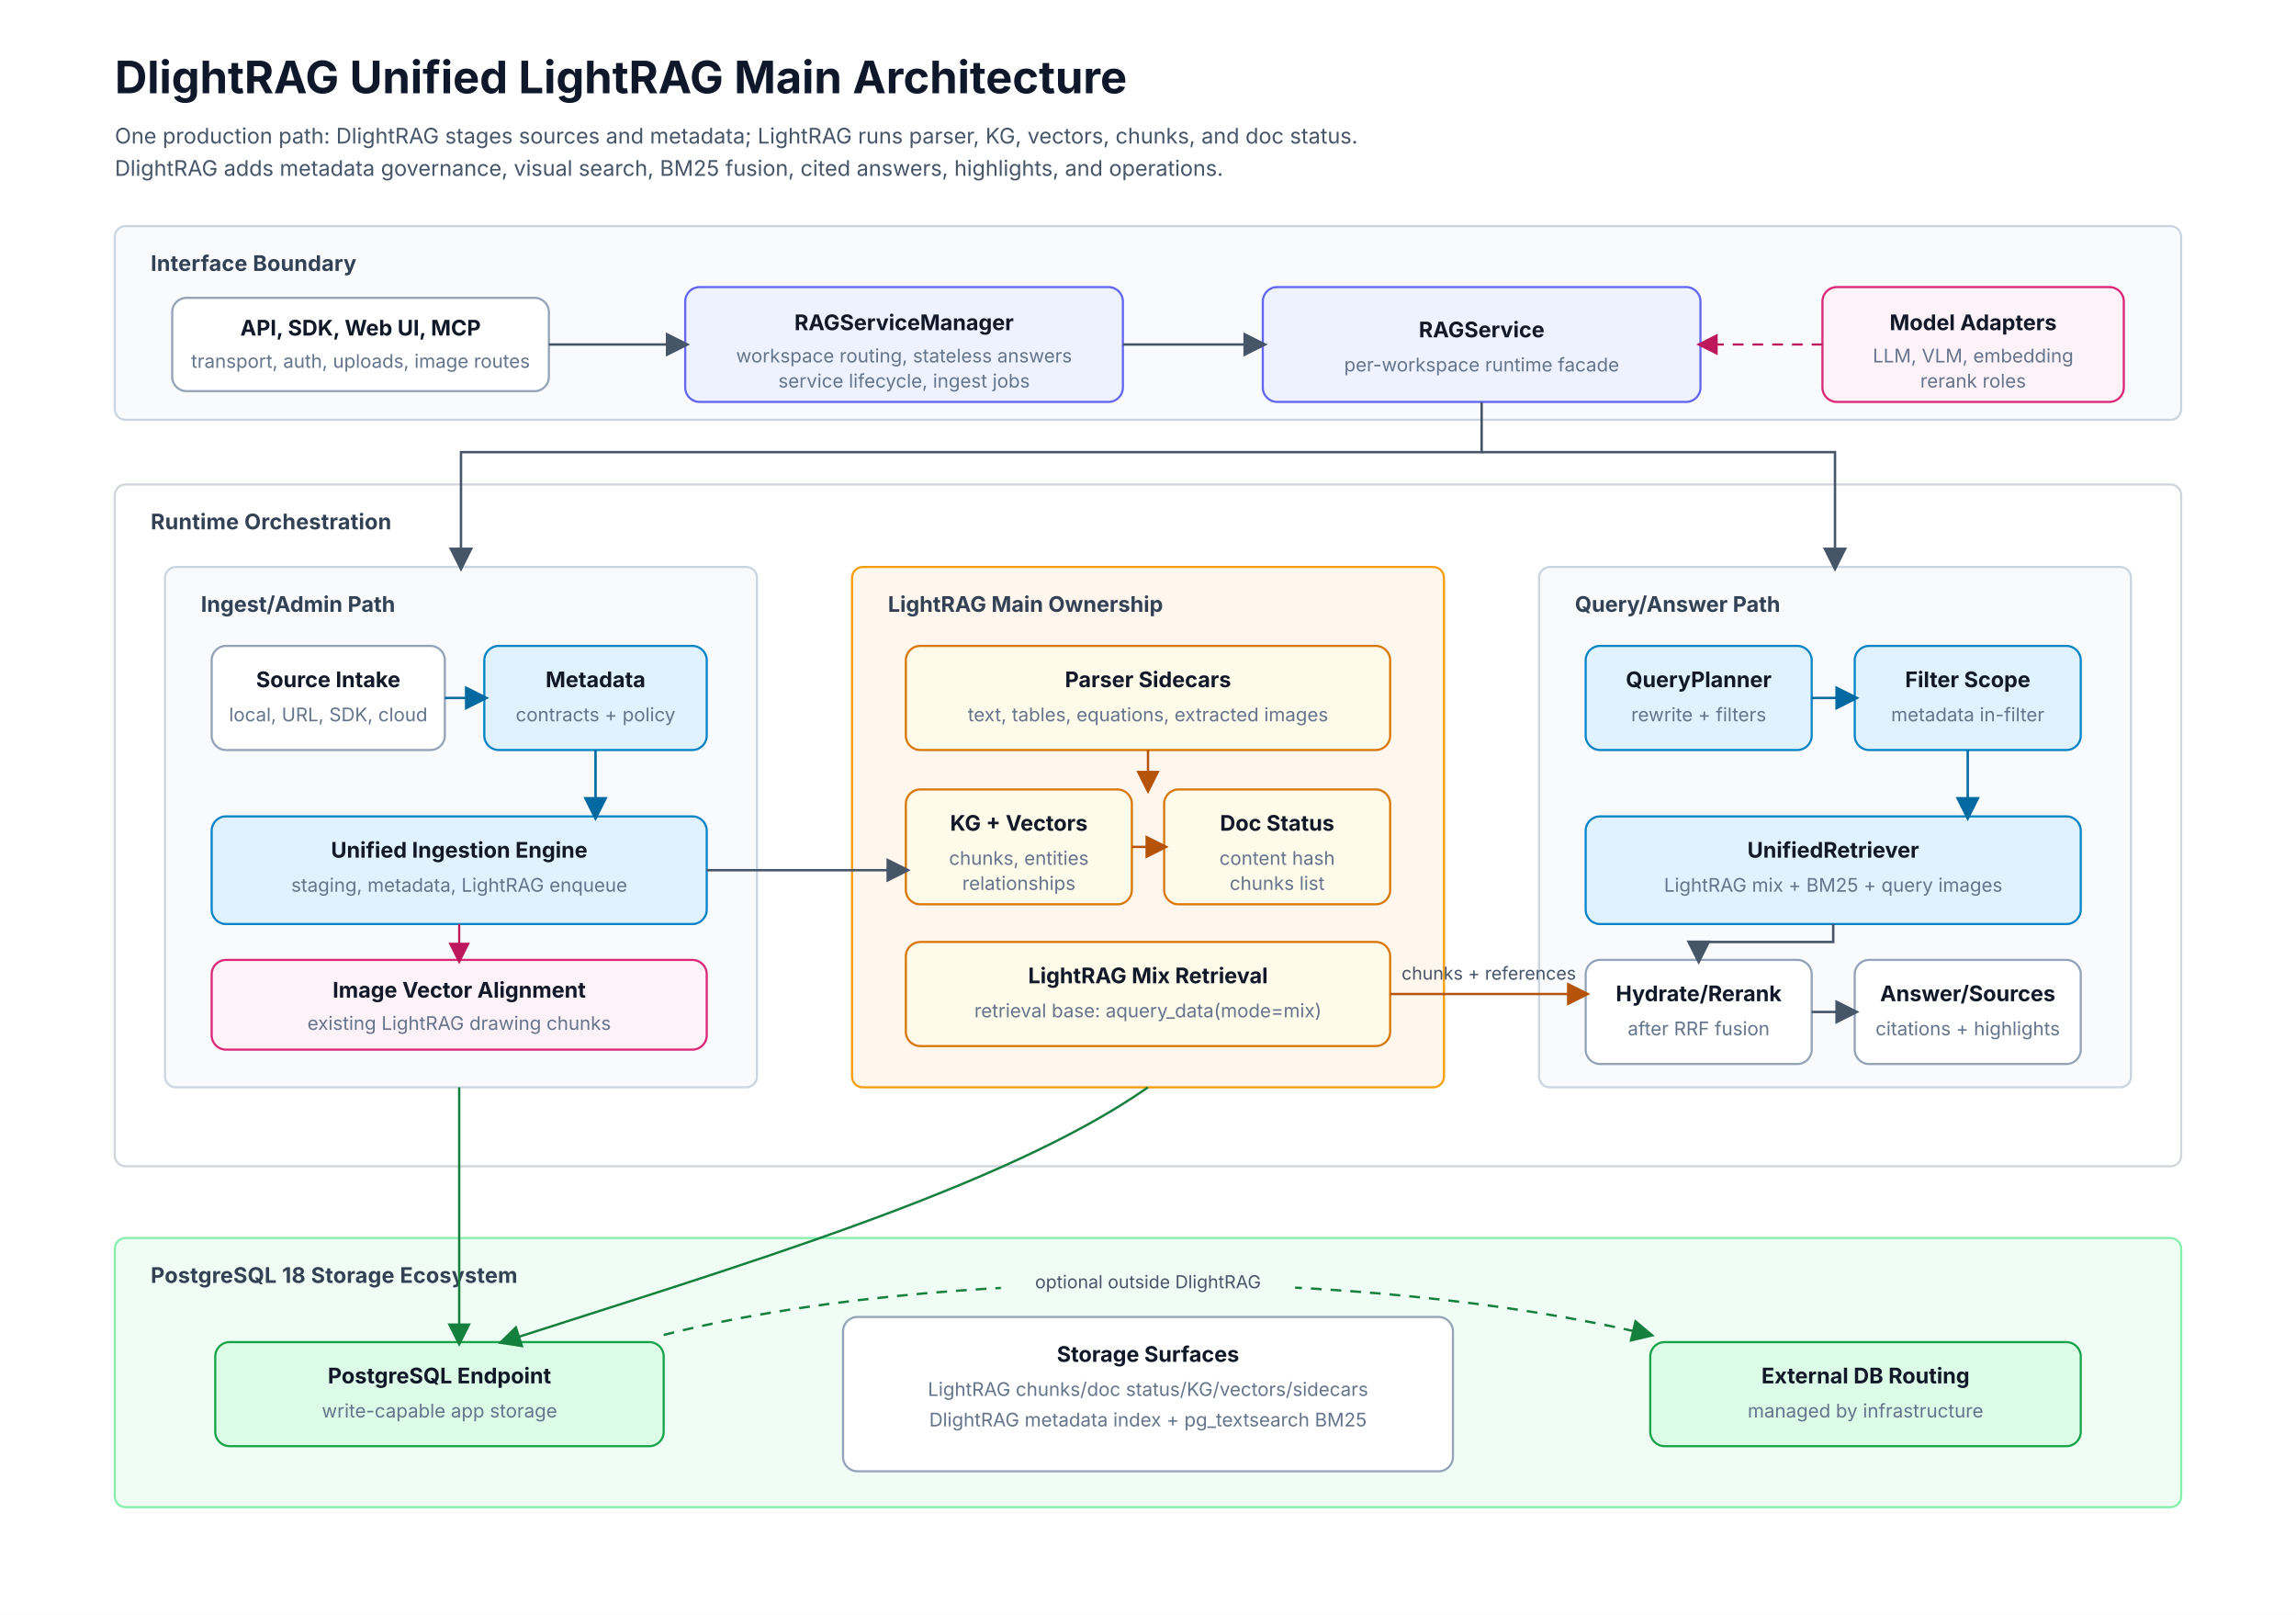
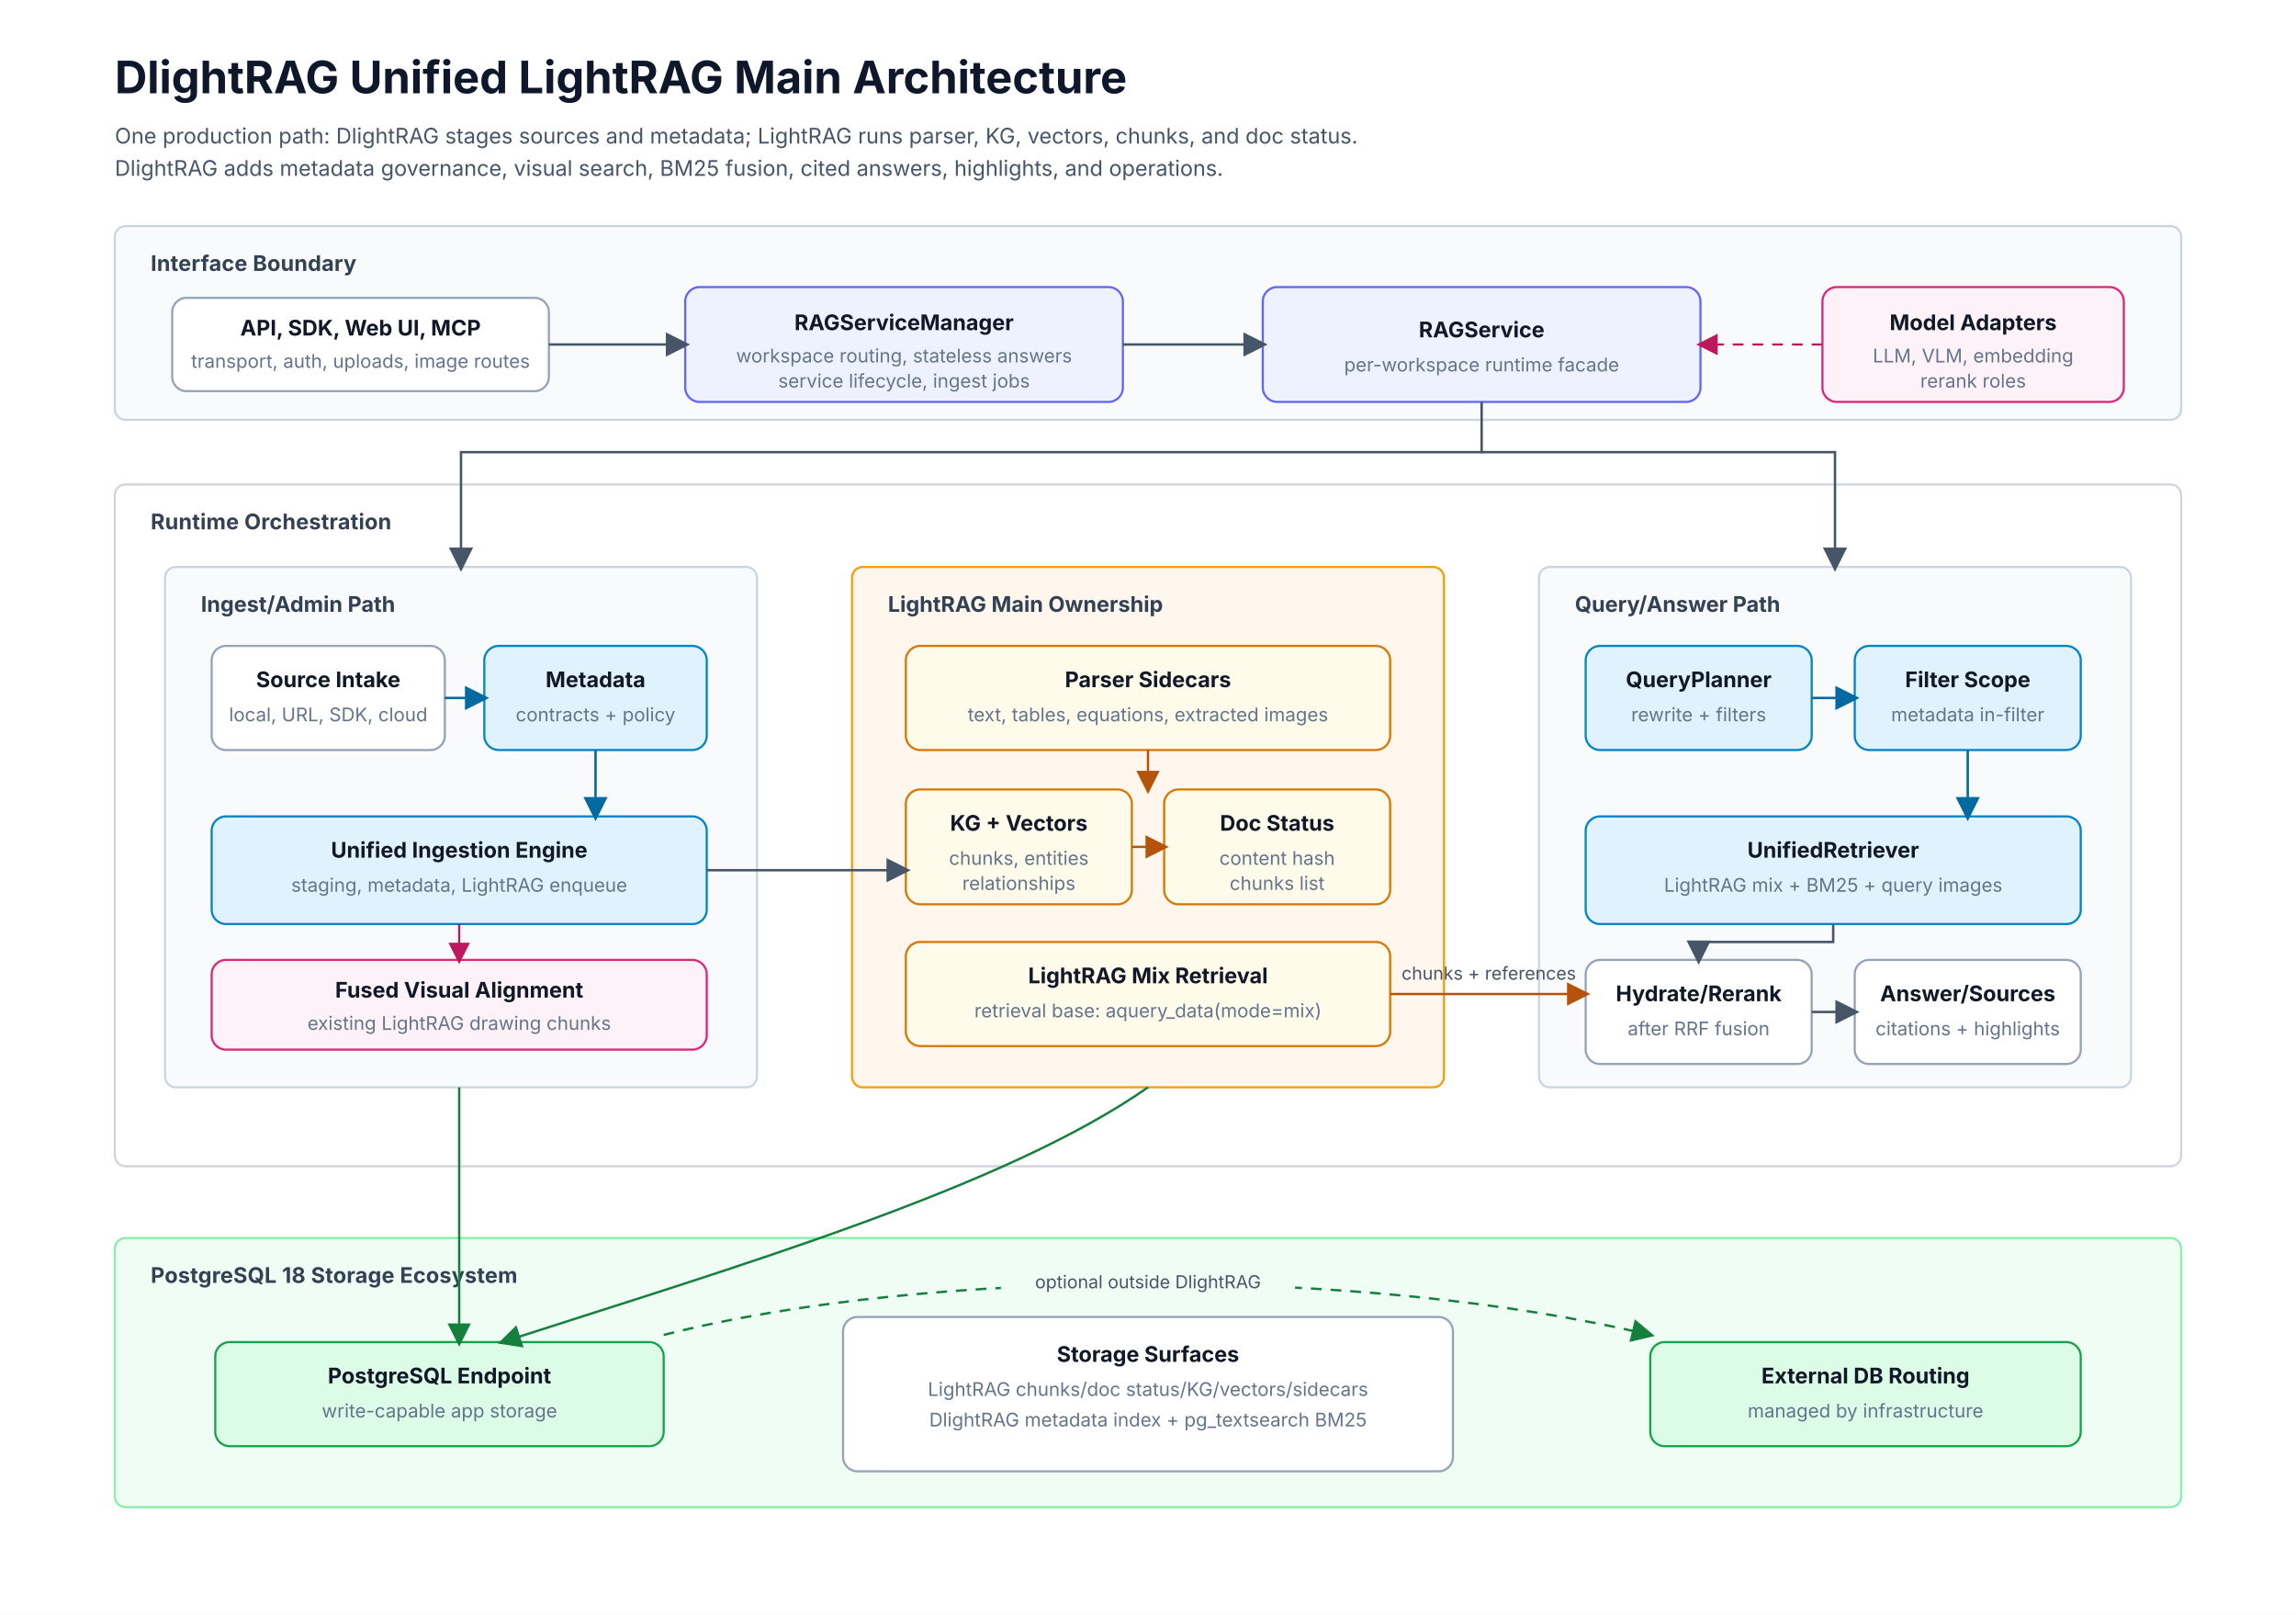
<svg xmlns="http://www.w3.org/2000/svg" viewBox="0 0 1280 900" role="img" aria-labelledby="title desc">
  <defs>
    <marker id="arrow" markerWidth="10" markerHeight="10" refX="8" refY="5" orient="auto" markerUnits="strokeWidth">
      <path d="M 0 0 L 10 5 L 0 10 z" fill="#475569" />
    </marker>
    <marker id="arrow-blue" markerWidth="10" markerHeight="10" refX="8" refY="5" orient="auto" markerUnits="strokeWidth">
      <path d="M 0 0 L 10 5 L 0 10 z" fill="#0369a1" />
    </marker>
    <marker id="arrow-orange" markerWidth="10" markerHeight="10" refX="8" refY="5" orient="auto" markerUnits="strokeWidth">
      <path d="M 0 0 L 10 5 L 0 10 z" fill="#b45309" />
    </marker>
    <marker id="arrow-green" markerWidth="10" markerHeight="10" refX="8" refY="5" orient="auto" markerUnits="strokeWidth">
      <path d="M 0 0 L 10 5 L 0 10 z" fill="#15803d" />
    </marker>
    <marker id="arrow-pink" markerWidth="10" markerHeight="10" refX="8" refY="5" orient="auto" markerUnits="strokeWidth">
      <path d="M 0 0 L 10 5 L 0 10 z" fill="#be185d" />
    </marker>
    <style>
      .bg { fill: #ffffff; }
      .title { font: 700 25px Inter, ui-sans-serif, system-ui, -apple-system, BlinkMacSystemFont, "Segoe UI", sans-serif; fill: #0f172a; }
      .subtitle { font: 400 12px Inter, ui-sans-serif, system-ui, -apple-system, BlinkMacSystemFont, "Segoe UI", sans-serif; fill: #475569; }
      .band-title { font: 700 12px Inter, ui-sans-serif, system-ui, -apple-system, BlinkMacSystemFont, "Segoe UI", sans-serif; fill: #334155; letter-spacing: .1px; }
      .lane-title { font: 700 12px Inter, ui-sans-serif, system-ui, -apple-system, BlinkMacSystemFont, "Segoe UI", sans-serif; fill: #334155; }
      .label { font: 700 12px Inter, ui-sans-serif, system-ui, -apple-system, BlinkMacSystemFont, "Segoe UI", sans-serif; fill: #111827; }
      .small { font: 400 10.5px Inter, ui-sans-serif, system-ui, -apple-system, BlinkMacSystemFont, "Segoe UI", sans-serif; fill: #64748b; }
      .note { font: 400 10px Inter, ui-sans-serif, system-ui, -apple-system, BlinkMacSystemFont, "Segoe UI", sans-serif; fill: #475569; }
      .band { fill: #ffffff; stroke: #d1d5db; stroke-width: 1.2; rx: 6; }
      .band-soft { fill: #f8fafc; stroke: #cbd5e1; stroke-width: 1.2; rx: 6; }
      .band-orange { fill: #fff7ed; stroke: #f59e0b; stroke-width: 1.2; rx: 6; }
      .band-green { fill: #f0fdf4; stroke: #86efac; stroke-width: 1.2; rx: 6; }
      .box { fill: #ffffff; stroke: #94a3b8; stroke-width: 1.2; rx: 8; }
      .box-blue { fill: #e0f2fe; stroke: #0284c7; }
      .box-indigo { fill: #eef2ff; stroke: #6366f1; }
      .box-orange { fill: #fffbeb; stroke: #d97706; }
      .box-pink { fill: #fdf2f8; stroke: #db2777; }
      .box-green { fill: #dcfce7; stroke: #16a34a; }
      .line { fill: none; stroke: #475569; stroke-width: 1.35; marker-end: url(#arrow); }
      .line-blue { fill: none; stroke: #0369a1; stroke-width: 1.35; marker-end: url(#arrow-blue); }
      .line-orange { fill: none; stroke: #b45309; stroke-width: 1.3; marker-end: url(#arrow-orange); }
      .line-green { fill: none; stroke: #15803d; stroke-width: 1.3; marker-end: url(#arrow-green); }
      .line-pink { fill: none; stroke: #be185d; stroke-width: 1.2; marker-end: url(#arrow-pink); }
      .dash { stroke-dasharray: 6 5; }
    </style>
  </defs>
  <rect class="bg" width="1280" height="900" />
  <text class="title" x="64" y="52">DlightRAG Unified LightRAG Main Architecture</text>
  <text class="subtitle" x="64" y="80">One production path: DlightRAG stages sources and metadata; LightRAG runs parser, KG, vectors, chunks, and doc status.</text>
  <text class="subtitle" x="64" y="98">DlightRAG adds metadata governance, visual search, BM25 fusion, cited answers, highlights, and operations.</text>
  <rect class="band-soft" x="64" y="126" width="1152" height="108" />
  <text class="band-title" x="84" y="151">Interface Boundary</text>
  <rect class="box" x="96" y="166" width="210" height="52" />
  <text class="label" text-anchor="middle" x="201" y="187">API, SDK, Web UI, MCP</text>
  <text class="small" text-anchor="middle" x="201" y="205">transport, auth, uploads, image routes</text>
  <rect class="box box-indigo" x="382" y="160" width="244" height="64" />
  <text class="label" text-anchor="middle" x="504" y="184">RAGServiceManager</text>
  <text class="small" text-anchor="middle" x="504" y="202">workspace routing, stateless answers</text>
  <text class="small" text-anchor="middle" x="504" y="216">service lifecycle, ingest jobs</text>
  <rect class="box box-indigo" x="704" y="160" width="244" height="64" />
  <text class="label" text-anchor="middle" x="826" y="188">RAGService</text>
  <text class="small" text-anchor="middle" x="826" y="207">per-workspace runtime facade</text>
  <rect class="box box-pink" x="1016" y="160" width="168" height="64" />
  <text class="label" text-anchor="middle" x="1100" y="184">Model Adapters</text>
  <text class="small" text-anchor="middle" x="1100" y="202">LLM, VLM, embedding</text>
  <text class="small" text-anchor="middle" x="1100" y="216">rerank roles</text>
  <path class="line" d="M 306 192 H 382" />
  <path class="line" d="M 626 192 H 704" />
  <path class="line-pink dash" d="M 1016 192 H 948" />
  <rect class="band" x="64" y="270" width="1152" height="380" />
  <text class="band-title" x="84" y="295">Runtime Orchestration</text>
  <rect class="band-soft" x="92" y="316" width="330" height="290" />
  <text class="lane-title" x="112" y="341">Ingest/Admin Path</text>
  <rect class="box" x="118" y="360" width="130" height="58" />
  <text class="label" text-anchor="middle" x="183" y="383">Source Intake</text>
  <text class="small" text-anchor="middle" x="183" y="402">local, URL, SDK, cloud</text>
  <rect class="box box-blue" x="270" y="360" width="124" height="58" />
  <text class="label" text-anchor="middle" x="332" y="383">Metadata</text>
  <text class="small" text-anchor="middle" x="332" y="402">contracts + policy</text>
  <rect class="box box-blue" x="118" y="455" width="276" height="60" />
  <text class="label" text-anchor="middle" x="256" y="478">Unified Ingestion Engine</text>
  <text class="small" text-anchor="middle" x="256" y="497">staging, metadata, LightRAG enqueue</text>
  <rect class="box box-pink" x="118" y="535" width="276" height="50" />
-   <text class="label" text-anchor="middle" x="256" y="556">Image Vector Alignment</text>
+   <text class="label" text-anchor="middle" x="256" y="556">Fused Visual Alignment</text>
  <text class="small" text-anchor="middle" x="256" y="574">existing LightRAG drawing chunks</text>
  <path class="line-blue" d="M 248 389 H 270" />
  <path class="line-blue" d="M 332 418 V 455" />
  <path class="line-pink" d="M 256 515 V 535" />
  <rect class="band-orange" x="475" y="316" width="330" height="290" />
  <text class="lane-title" x="495" y="341" fill="#92400e">LightRAG Main Ownership</text>
  <rect class="box box-orange" x="505" y="360" width="270" height="58" />
  <text class="label" text-anchor="middle" x="640" y="383">Parser Sidecars</text>
  <text class="small" text-anchor="middle" x="640" y="402">text, tables, equations, extracted images</text>
  <rect class="box box-orange" x="505" y="440" width="126" height="64" />
  <text class="label" text-anchor="middle" x="568" y="463">KG + Vectors</text>
  <text class="small" text-anchor="middle" x="568" y="482">chunks, entities</text>
  <text class="small" text-anchor="middle" x="568" y="496">relationships</text>
  <rect class="box box-orange" x="649" y="440" width="126" height="64" />
  <text class="label" text-anchor="middle" x="712" y="463">Doc Status</text>
  <text class="small" text-anchor="middle" x="712" y="482">content hash</text>
  <text class="small" text-anchor="middle" x="712" y="496">chunks list</text>
  <rect class="box box-orange" x="505" y="525" width="270" height="58" />
  <text class="label" text-anchor="middle" x="640" y="548">LightRAG Mix Retrieval</text>
  <text class="small" text-anchor="middle" x="640" y="567">retrieval base: aquery_data(mode=mix)</text>
  <path class="line" d="M 394 485 H 505" />
  <path class="line-orange" d="M 640 418 V 440" />
  <path class="line-orange" d="M 631 472 H 649" />
  <rect class="band-soft" x="858" y="316" width="330" height="290" />
  <text class="lane-title" x="878" y="341">Query/Answer Path</text>
  <rect class="box box-blue" x="884" y="360" width="126" height="58" />
  <text class="label" text-anchor="middle" x="947" y="383">QueryPlanner</text>
  <text class="small" text-anchor="middle" x="947" y="402">rewrite + filters</text>
  <rect class="box box-blue" x="1034" y="360" width="126" height="58" />
  <text class="label" text-anchor="middle" x="1097" y="383">Filter Scope</text>
  <text class="small" text-anchor="middle" x="1097" y="402">metadata in-filter</text>
  <rect class="box box-blue" x="884" y="455" width="276" height="60" />
  <text class="label" text-anchor="middle" x="1022" y="478">UnifiedRetriever</text>
  <text class="small" text-anchor="middle" x="1022" y="497">LightRAG mix + BM25 + query images</text>
  <rect class="box" x="884" y="535" width="126" height="58" />
  <text class="label" text-anchor="middle" x="947" y="558">Hydrate/Rerank</text>
  <text class="small" text-anchor="middle" x="947" y="577">after RRF fusion</text>
  <rect class="box" x="1034" y="535" width="126" height="58" />
  <text class="label" text-anchor="middle" x="1097" y="558">Answer/Sources</text>
  <text class="small" text-anchor="middle" x="1097" y="577">citations + highlights</text>
  <path class="line-blue" d="M 1010 389 H 1034" />
  <path class="line-blue" d="M 1097 418 V 455" />
  <path class="line-orange" d="M 775 554 H 884" />
  <text class="note" text-anchor="middle" x="830" y="546" fill="#92400e">chunks + references</text>
  <path class="line" d="M 1022 515 V 525 H 947 V 535" />
  <path class="line" d="M 1010 564 H 1034" />
  <path class="line" d="M 826 224 V 252 H 257 V 316" />
  <path class="line" d="M 826 252 H 1023 V 316" />
  <rect class="band-green" x="64" y="690" width="1152" height="150" />
  <text class="band-title" x="84" y="715" fill="#166534">PostgreSQL 18 Storage Ecosystem</text>
  <rect class="box box-green" x="120" y="748" width="250" height="58" />
  <text class="label" text-anchor="middle" x="245" y="771">PostgreSQL Endpoint</text>
  <text class="small" text-anchor="middle" x="245" y="790">write-capable app storage</text>
  <rect class="box" x="470" y="734" width="340" height="86" stroke="#22c55e" />
  <text class="label" text-anchor="middle" x="640" y="759">Storage Surfaces</text>
  <text class="small" text-anchor="middle" x="640" y="778">LightRAG chunks/doc status/KG/vectors/sidecars</text>
  <text class="small" text-anchor="middle" x="640" y="795">DlightRAG metadata index + pg_textsearch BM25</text>
  <rect class="box box-green" x="920" y="748" width="240" height="58" />
  <text class="label" text-anchor="middle" x="1040" y="771">External DB Routing</text>
  <text class="small" text-anchor="middle" x="1040" y="790">managed by infrastructure</text>
  <path class="line-green" d="M 256 606 V 748" />
  <path class="line-green" d="M 640 606 C 560 662 410 706 280 748" />
  <path class="line-green dash" d="M 370 744 C 520 706 760 706 920 744" />
  <rect x="558" y="706" width="164" height="16" fill="#f0fdf4" />
  <text class="note" text-anchor="middle" x="640" y="718" fill="#166534">optional outside DlightRAG</text>
</svg>
